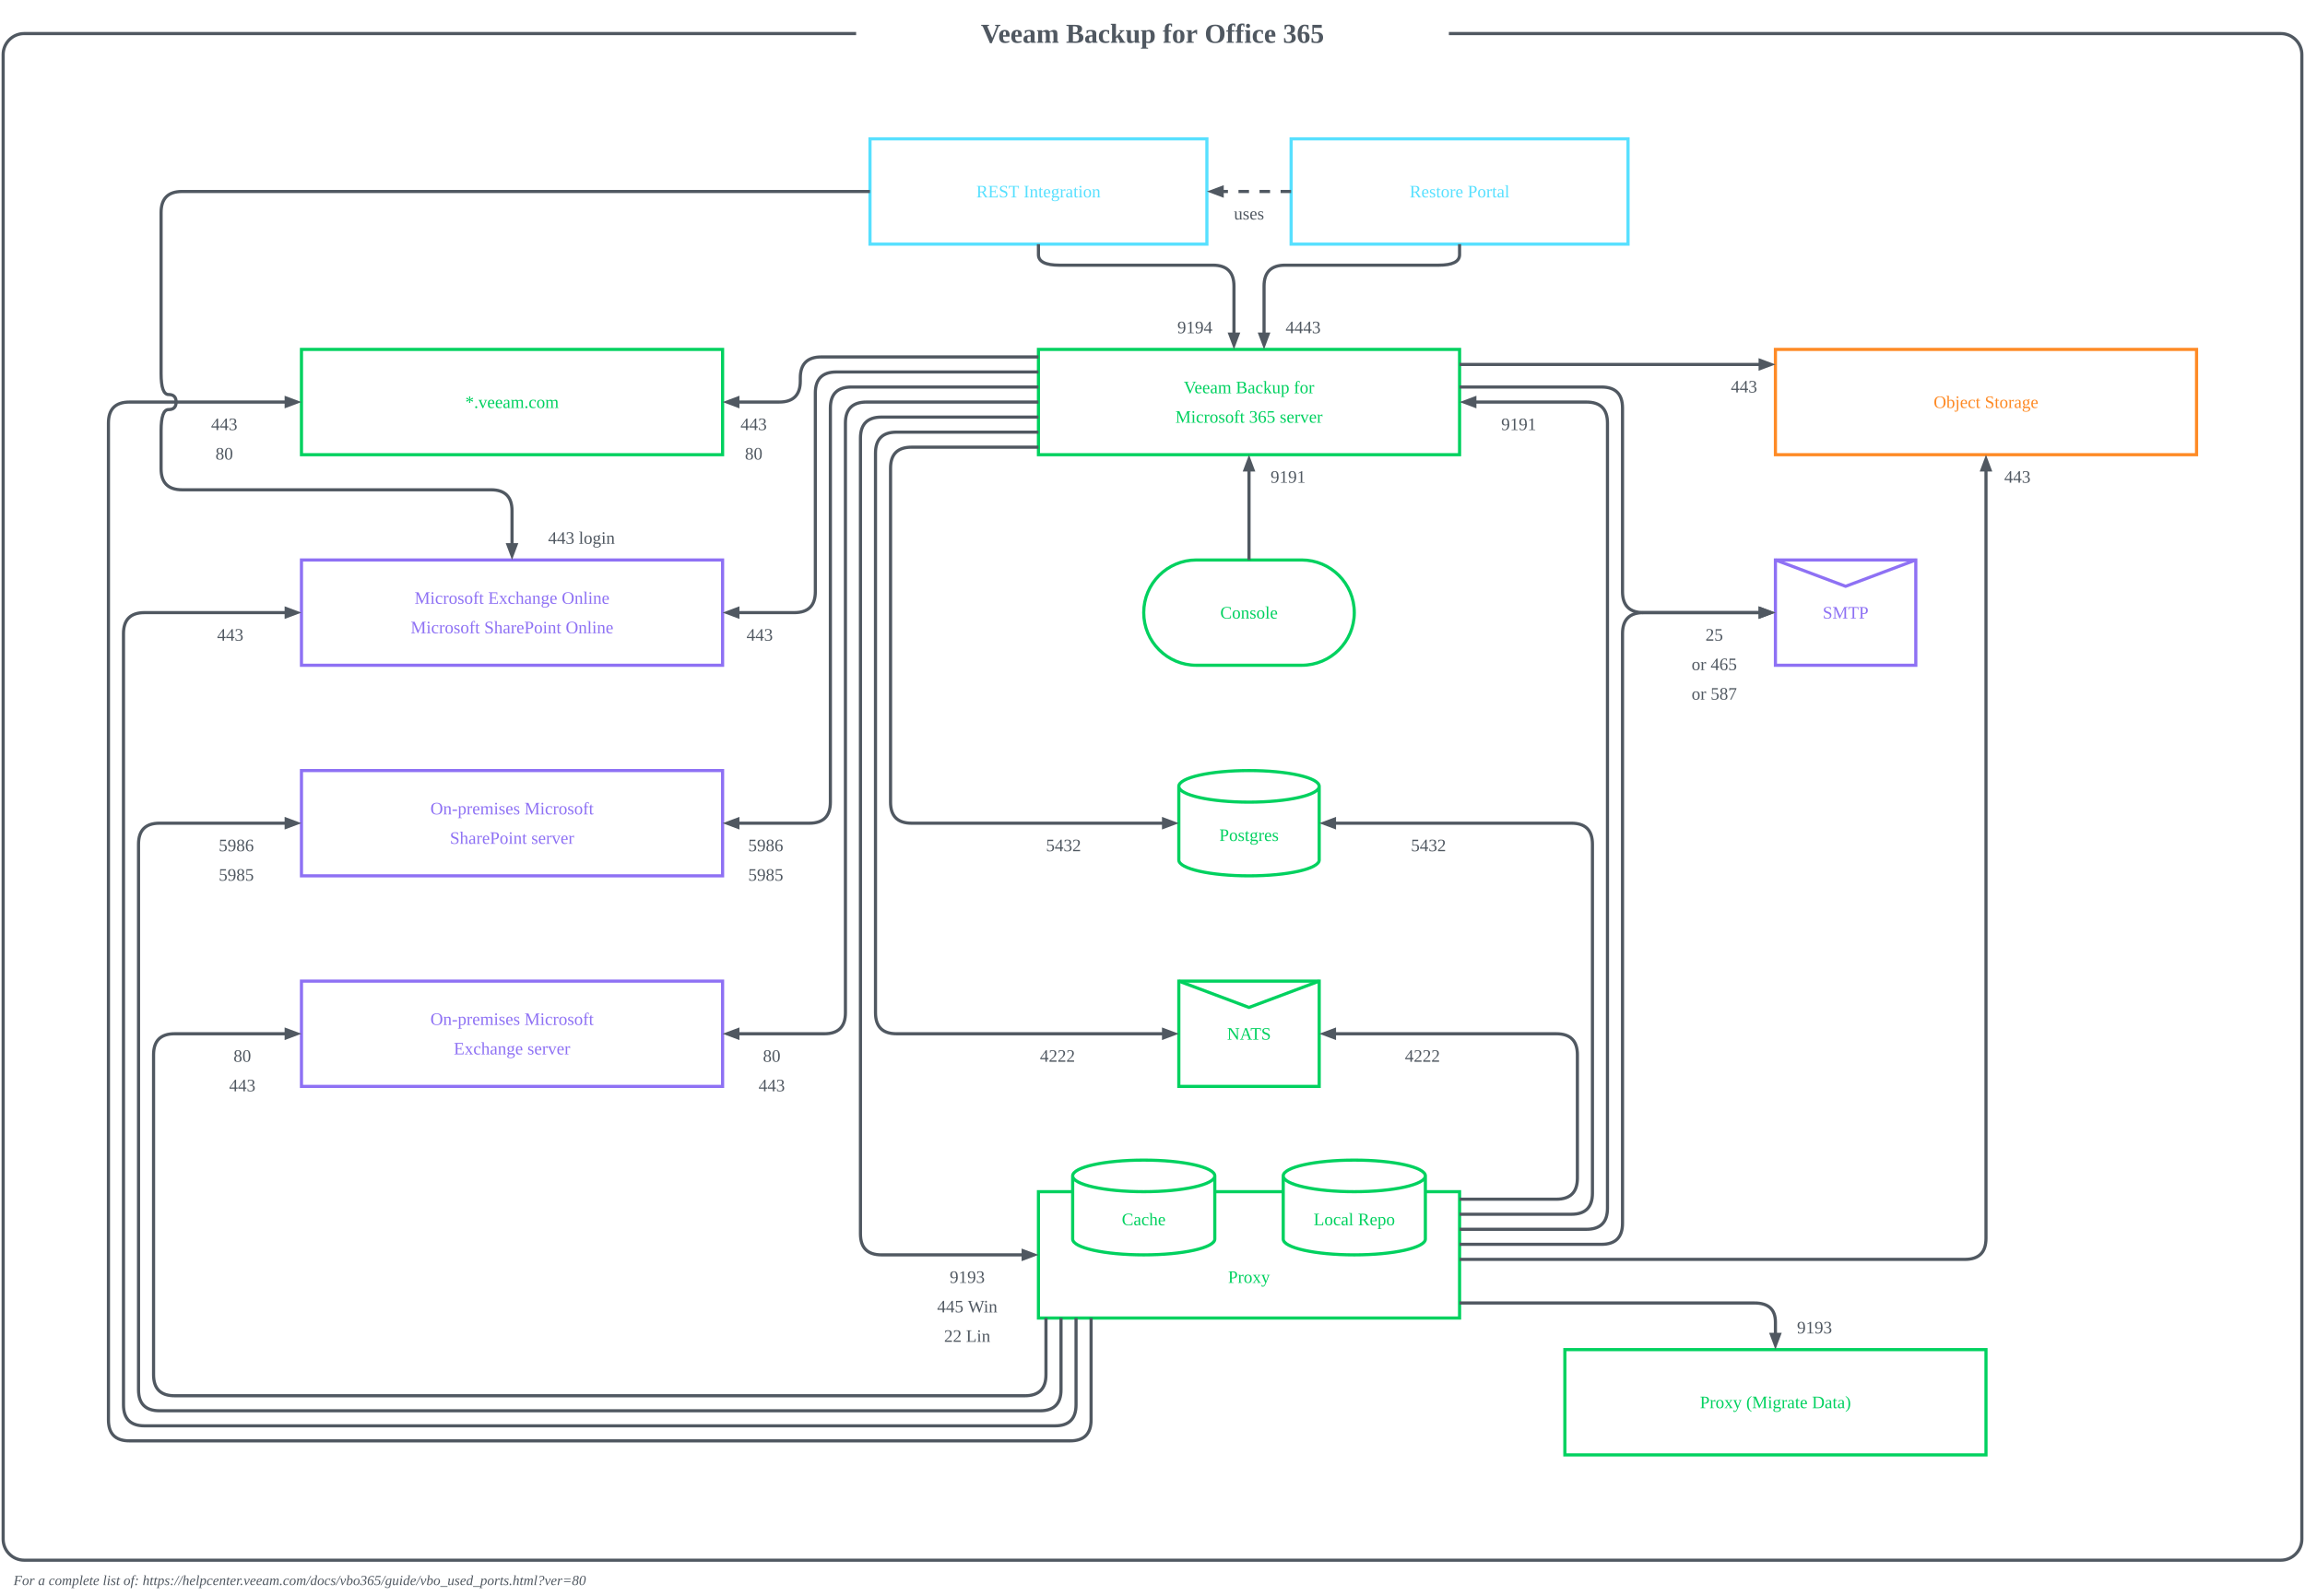
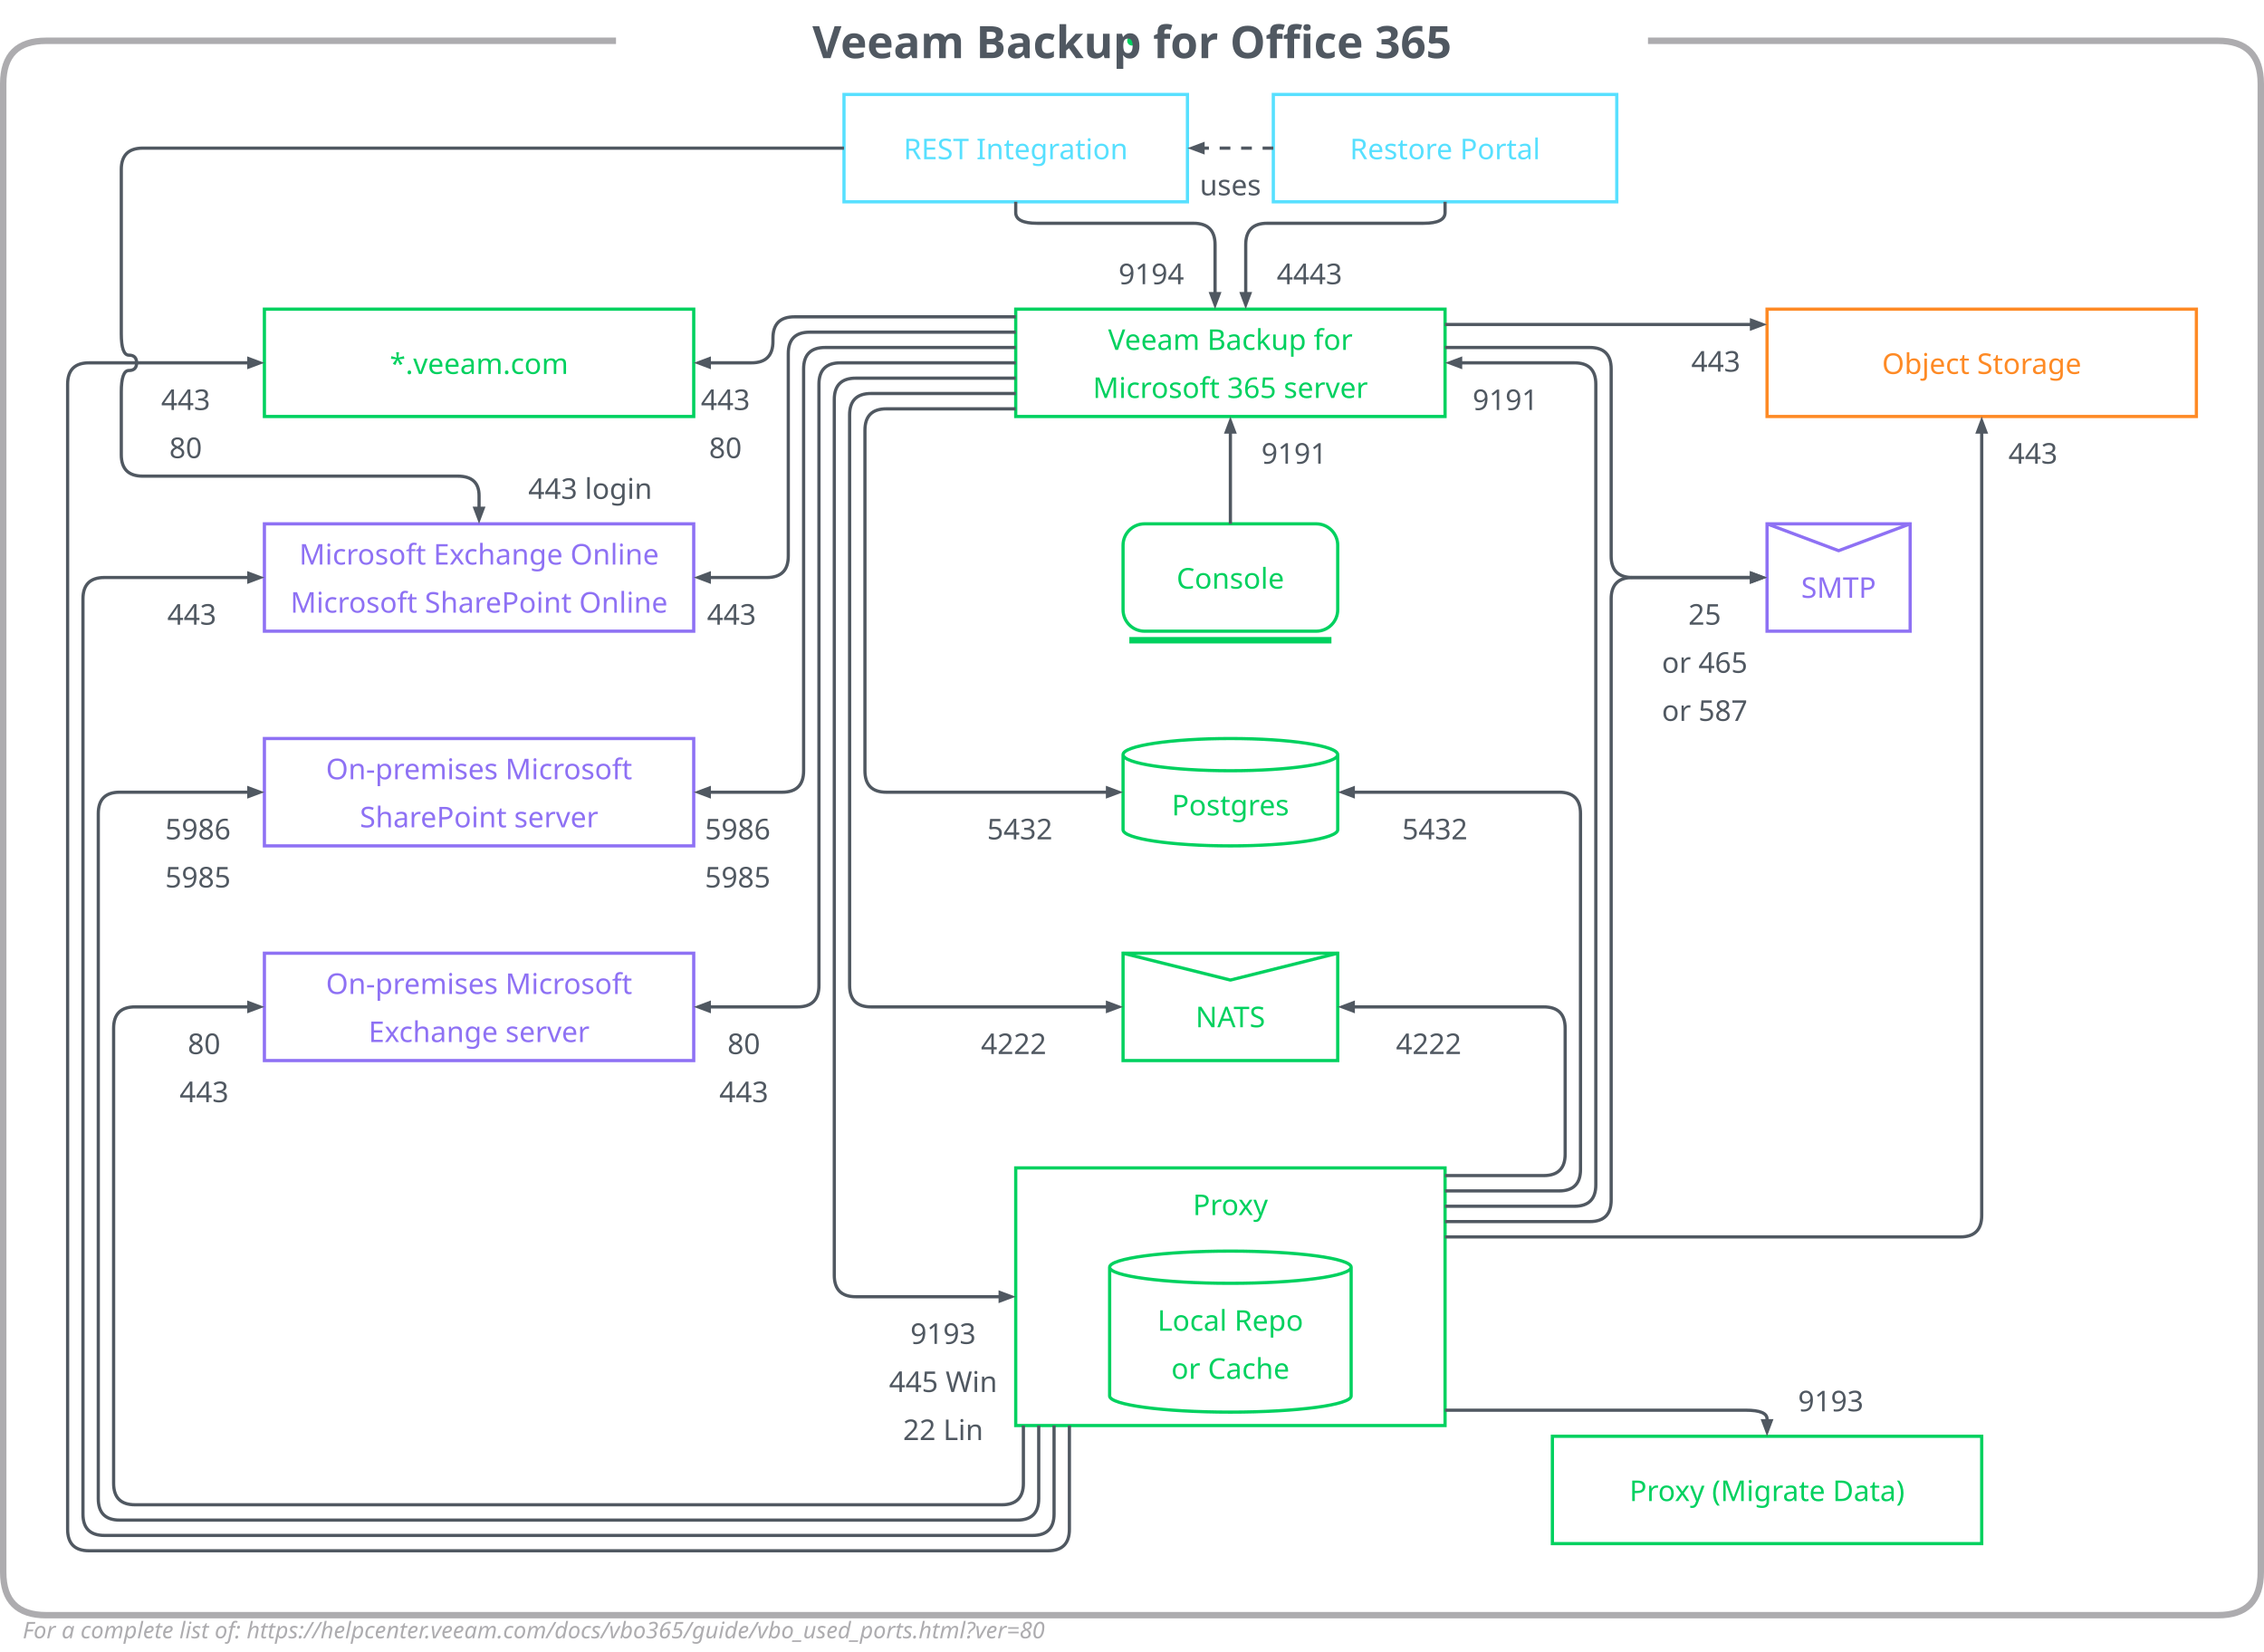
- <svg xmlns="http://www.w3.org/2000/svg" style="font-size:initial;" viewBox="0 0 1576.32 1090.96" data-pikchr-date="20250319161943">
-   <path d="M16.56,1066.95L1559.76,1066.95A14.4 14.4 0 0 0 1574.16 1052.55L1574.16,37.35A14.4 14.4 0 0 0 1559.76 22.95L16.56,22.95A14.4 14.4 0 0 0 2.16 37.35L2.16,1052.55A14.4 14.4 0 0 0 16.56 1066.95Z" style="fill:none;stroke-width:2.16;stroke:rgb(80,88,97);" />
-   <path d="M206.16,310.95L494.16,310.95L494.16,238.95L206.16,238.95Z" style="fill:none;stroke-width:2.16;stroke:rgb(0,209,95);" />
-   <text x="350.16" y="274.95" text-anchor="middle" fill="rgb(0,209,95)" dominant-baseline="central">*.veeam.com</text>
-   <path d="M206.16,454.95L494.16,454.95L494.16,382.95L206.16,382.95Z" style="fill:none;stroke-width:2.16;stroke:rgb(142,113,244);" />
-   <text x="350.16" y="408.87" text-anchor="middle" fill="rgb(142,113,244)" dominant-baseline="central">Microsoft Exchange Online</text>
-   <text x="350.16" y="429.03" text-anchor="middle" fill="rgb(142,113,244)" dominant-baseline="central">Microsoft SharePoint Online</text>
-   <path d="M206.16,598.95L494.16,598.95L494.16,526.95L206.16,526.95Z" style="fill:none;stroke-width:2.16;stroke:rgb(142,113,244);" />
-   <text x="350.16" y="552.87" text-anchor="middle" fill="rgb(142,113,244)" dominant-baseline="central">On-premises Microsoft</text>
-   <text x="350.16" y="573.03" text-anchor="middle" fill="rgb(142,113,244)" dominant-baseline="central">SharePoint server</text>
-   <path d="M206.16,742.95L494.16,742.95L494.16,670.95L206.16,670.95Z" style="fill:none;stroke-width:2.16;stroke:rgb(142,113,244);" />
-   <text x="350.16" y="696.87" text-anchor="middle" fill="rgb(142,113,244)" dominant-baseline="central">On-premises Microsoft</text>
-   <text x="350.16" y="717.03" text-anchor="middle" fill="rgb(142,113,244)" dominant-baseline="central">Exchange server</text>
-   <path d="M710.16,310.95L998.16,310.95L998.16,238.95L710.16,238.95Z" style="fill:none;stroke-width:2.16;stroke:rgb(0,209,95);" />
-   <text x="854.16" y="264.87" text-anchor="middle" fill="rgb(0,209,95)" dominant-baseline="central">Veeam Backup for</text>
-   <text x="854.16" y="285.03" text-anchor="middle" fill="rgb(0,209,95)" dominant-baseline="central">Microsoft 365 server</text>
-   <path d="M818.16,454.95L890.16,454.95A36 36 0 0 0 926.16 418.95A36 36 0 0 0 890.16 382.95L818.16,382.95A36 36 0 0 0 782.16 418.95A36 36 0 0 0 818.16 454.95Z" style="fill:none;stroke-width:2.16;stroke:rgb(0,209,95);" />
-   <text x="854.16" y="418.95" text-anchor="middle" fill="rgb(0,209,95)" dominant-baseline="central">Console</text>
-   <path d="M1214.16,454.95L1310.16,454.95L1310.16,382.95L1214.16,382.95Z" style="fill:none;stroke-width:2.16;stroke:rgb(142,113,244);" />
-   <text x="1262.16" y="418.95" text-anchor="middle" fill="rgb(142,113,244)" dominant-baseline="central">SMTP</text>
-   <path d="M1214.16,382.95L1262.16,400.95L1310.16,382.95" style="fill:none;stroke-width:2.16;stroke-linejoin:round;stroke:rgb(142,113,244);" />
-   <path d="M806.16,537.75L806.16,588.15A48 10.8 0 0 0 902.16 588.15L902.16,537.75A48 10.8 0 0 0 806.16 537.75A48 10.8 0 0 0 902.16 537.75" style="fill:none;stroke-width:2.16;stroke:rgb(0,209,95);" />
-   <text x="854.16" y="571.05" text-anchor="middle" fill="rgb(0,209,95)" dominant-baseline="central">Postgres</text>
-   <path d="M806.16,742.95L902.16,742.95L902.16,670.95L806.16,670.95Z" style="fill:none;stroke-width:2.16;stroke:rgb(0,209,95);" />
-   <text x="854.16" y="706.95" text-anchor="middle" fill="rgb(0,209,95)" dominant-baseline="central">NATS</text>
-   <path d="M806.16,670.95L854.16,688.95L902.16,670.95" style="fill:none;stroke-width:2.16;stroke-linejoin:round;stroke:rgb(0,209,95);" />
-   <path d="M710.16,901.35L998.16,901.35L998.16,814.95L710.16,814.95Z" style="fill:none;stroke-width:2.16;stroke:rgb(0,209,95);" />
-   <text x="854.16" y="873.27" text-anchor="middle" fill="rgb(0,209,95)" dominant-baseline="central">Proxy</text>
-   <path d="M733.56,804.15L733.56,847.35A48.6 10.8 0 0 0 830.76 847.35L830.76,804.15A48.6 10.8 0 0 0 733.56 804.15A48.6 10.8 0 0 0 830.76 804.15" style="fill:rgb(255,255,255);stroke-width:2.16;stroke:rgb(0,209,95);" />
-   <text x="782.16" y="833.85" text-anchor="middle" fill="rgb(0,209,95)" dominant-baseline="central">Cache</text>
-   <path d="M877.56,804.15L877.56,847.35A48.6 10.8 0 0 0 974.76 847.35L974.76,804.15A48.6 10.8 0 0 0 877.56 804.15A48.6 10.8 0 0 0 974.76 804.15" style="fill:rgb(255,255,255);stroke-width:2.16;stroke:rgb(0,209,95);" />
-   <text x="926.16" y="833.85" text-anchor="middle" fill="rgb(0,209,95)" dominant-baseline="central">Local Repo</text>
-   <path d="M882.96,166.95L1113.36,166.95L1113.36,94.95L882.96,94.95Z" style="fill:none;stroke-width:2.16;stroke:rgb(87,224,255);" />
-   <text x="998.16" y="130.95" text-anchor="middle" fill="rgb(87,224,255)" dominant-baseline="central">Restore Portal</text>
-   <path d="M594.96,166.95L825.36,166.95L825.36,94.95L594.96,94.95Z" style="fill:none;stroke-width:2.16;stroke:rgb(87,224,255);" />
-   <text x="710.16" y="130.95" text-anchor="middle" fill="rgb(87,224,255)" dominant-baseline="central">REST Integration</text>
-   <path d="M1214.16,310.95L1502.16,310.95L1502.16,238.95L1214.16,238.95Z" style="fill:none;stroke-width:2.16;stroke:rgb(254,138,37);" />
-   <text x="1358.16" y="274.95" text-anchor="middle" fill="rgb(254,138,37)" dominant-baseline="central">Object Storage</text>
-   <path d="M1070.16,994.95L1358.16,994.95L1358.16,922.95L1070.16,922.95Z" style="fill:none;stroke-width:2.16;stroke:rgb(0,209,95);" />
-   <text x="1214.16" y="958.95" text-anchor="middle" fill="rgb(0,209,95)" dominant-baseline="central">Proxy (Migrate Data)</text>
-   <polygon points="494.16,274.95 505.68,270.63 505.68,279.27" style="fill:rgb(80,88,97)" />
-   <path d="M710.16,244.093 L 561.703,244.093 Q 547.303,244.093 547.303,258.493 L 547.303,260.55 Q 547.303,274.95 532.903,274.95 L 514.32,274.95 L 499.92,274.95" style="fill:none;stroke-width:2.16;stroke:rgb(80,88,97);" />
-   <text x="515.417" y="290.07" text-anchor="middle" fill="rgb(80,88,97)" dominant-baseline="central">443</text>
-   <text x="515.417" y="310.23" text-anchor="middle" fill="rgb(80,88,97)" dominant-baseline="central">80</text>
-   <polygon points="494.16,418.95 505.68,414.63 505.68,423.27" style="fill:rgb(80,88,97)" />
-   <path d="M710.16,254.379 L 571.989,254.379 Q 557.589,254.379 557.589,268.779 L 557.589,404.55 Q 557.589,418.95 543.189,418.95 L 514.32,418.95 L 499.92,418.95" style="fill:none;stroke-width:2.16;stroke:rgb(80,88,97);" />
-   <text x="519.531" y="434.07" text-anchor="middle" fill="rgb(80,88,97)" dominant-baseline="central">443</text>
-   <polygon points="494.16,562.95 505.68,558.63 505.68,567.27" style="fill:rgb(80,88,97)" />
-   <path d="M710.16,264.664 L 582.274,264.664 Q 567.874,264.664 567.874,279.064 L 567.874,548.55 Q 567.874,562.95 553.474,562.95 L 514.32,562.95 L 499.92,562.95" style="fill:none;stroke-width:2.16;stroke:rgb(80,88,97);" />
-   <text x="523.646" y="578.07" text-anchor="middle" fill="rgb(80,88,97)" dominant-baseline="central">5986</text>
-   <text x="523.646" y="598.23" text-anchor="middle" fill="rgb(80,88,97)" dominant-baseline="central">5985</text>
-   <polygon points="494.16,706.95 505.68,702.63 505.68,711.27" style="fill:rgb(80,88,97)" />
-   <path d="M710.16,274.95 L 592.56,274.95 Q 578.16,274.95 578.16,289.35 L 578.16,692.55 Q 578.16,706.95 563.76,706.95 L 514.32,706.95 L 499.92,706.95" style="fill:none;stroke-width:2.16;stroke:rgb(80,88,97);" />
-   <text x="527.76" y="722.07" text-anchor="middle" fill="rgb(80,88,97)" dominant-baseline="central">80</text>
-   <text x="527.76" y="742.23" text-anchor="middle" fill="rgb(80,88,97)" dominant-baseline="central">443</text>
-   <polygon points="710.16,858.15 698.64,862.47 698.64,853.83" style="fill:rgb(80,88,97)" />
-   <path d="M710.16,285.236 L 602.846,285.236 Q 588.446,285.236 588.446,299.636 L 588.446,843.75 Q 588.446,858.15 602.846,858.15 L 690,858.15 L 704.4,858.15" style="fill:none;stroke-width:2.16;stroke:rgb(80,88,97);" />
-   <text x="661.474" y="873.27" text-anchor="middle" fill="rgb(80,88,97)" dominant-baseline="central">9193</text>
-   <text x="661.474" y="893.43" text-anchor="middle" fill="rgb(80,88,97)" dominant-baseline="central">445 Win</text>
-   <text x="661.474" y="913.59" text-anchor="middle" fill="rgb(80,88,97)" dominant-baseline="central">22 Lin</text>
-   <polygon points="806.16,706.95 794.64,711.27 794.64,702.63" style="fill:rgb(80,88,97)" />
-   <path d="M710.16,295.521 L 613.131,295.521 Q 598.731,295.521 598.731,309.921 L 598.731,692.55 Q 598.731,706.95 613.131,706.95 L 786,706.95 L 800.4,706.95" style="fill:none;stroke-width:2.16;stroke:rgb(80,88,97);" />
-   <text x="723.189" y="722.07" text-anchor="middle" fill="rgb(80,88,97)" dominant-baseline="central">4222</text>
-   <polygon points="806.16,562.95 794.64,567.27 794.64,558.63" style="fill:rgb(80,88,97)" />
-   <path d="M710.16,305.807 L 623.417,305.807 Q 609.017,305.807 609.017,320.207 L 609.017,548.55 Q 609.017,562.95 623.417,562.95 L 786,562.95 L 800.4,562.95" style="fill:none;stroke-width:2.16;stroke:rgb(80,88,97);" />
-   <text x="727.303" y="578.07" text-anchor="middle" fill="rgb(80,88,97)" dominant-baseline="central">5432</text>
-   <polygon points="854.16,310.95 858.48,322.47 849.84,322.47" style="fill:rgb(80,88,97)" />
-   <path d="M854.16,382.95L854.16,316.71" style="fill:none;stroke-width:2.16;stroke:rgb(80,88,97);" />
-   <text x="880.886" y="326.07" text-anchor="middle" fill="rgb(80,88,97)" dominant-baseline="central">9191</text>
-   <polygon points="1214.16,249.236 1202.64,253.556 1202.64,244.916" style="fill:rgb(80,88,97)" />
-   <path d="M998.16,249.236L1208.4,249.236" style="fill:none;stroke-width:2.16;stroke:rgb(80,88,97);" />
-   <text x="1192.68" y="264.356" text-anchor="middle" fill="rgb(80,88,97)" dominant-baseline="central">443</text>
-   <polygon points="902.16,706.95 913.68,702.63 913.68,711.27" style="fill:rgb(80,88,97)" />
-   <path d="M998.16,820.093 L 1064.33,820.093 Q 1078.73,820.093 1078.73,805.693 L 1078.73,721.35 Q 1078.73,706.95 1064.33,706.95 L 922.32,706.95 L 907.92,706.95" style="fill:none;stroke-width:2.16;stroke:rgb(80,88,97);" />
-   <text x="972.789" y="722.07" text-anchor="middle" fill="rgb(80,88,97)" dominant-baseline="central">4222</text>
-   <polygon points="902.16,562.95 913.68,558.63 913.68,567.27" style="fill:rgb(80,88,97)" />
-   <path d="M998.16,830.379 L 1074.62,830.379 Q 1089.02,830.379 1089.02,815.979 L 1089.02,577.35 Q 1089.02,562.95 1074.62,562.95 L 922.32,562.95 L 907.92,562.95" style="fill:none;stroke-width:2.16;stroke:rgb(80,88,97);" />
-   <text x="976.903" y="578.07" text-anchor="middle" fill="rgb(80,88,97)" dominant-baseline="central">5432</text>
-   <polygon points="998.16,274.95 1009.68,270.63 1009.68,279.27" style="fill:rgb(80,88,97)" />
-   <path d="M998.16,840.664 L 1084.9,840.664 Q 1099.3,840.664 1099.3,826.264 L 1099.3,289.35 Q 1099.3,274.95 1084.9,274.95 L 1018.32,274.95 L 1003.92,274.95" style="fill:none;stroke-width:2.16;stroke:rgb(80,88,97);" />
-   <text x="1038.62" y="290.07" text-anchor="middle" fill="rgb(80,88,97)" dominant-baseline="central">9191</text>
-   <polygon points="1214.16,418.95 1202.64,423.27 1202.64,414.63" style="fill:rgb(80,88,97)" />
-   <path d="M998.16,850.95 L 1095.19,850.95 Q 1109.59,850.95 1109.59,836.55 L 1109.59,433.35 Q 1109.59,418.95 1123.99,418.95 L 1194,418.95 L 1208.4,418.95" style="fill:none;stroke-width:2.16;stroke:rgb(80,88,97);" />
-   <text x="1172.33" y="434.07" text-anchor="middle" fill="rgb(80,88,97)" dominant-baseline="central">25</text>
-   <text x="1172.33" y="454.23" text-anchor="middle" fill="rgb(80,88,97)" dominant-baseline="central">or 465</text>
-   <text x="1172.33" y="474.39" text-anchor="middle" fill="rgb(80,88,97)" dominant-baseline="central">or 587</text>
-   <polygon points="1214.16,418.95 1202.64,423.27 1202.64,414.63" style="fill:rgb(80,88,97)" />
-   <path d="M998.16,264.664 L 1095.19,264.664 Q 1109.59,264.664 1109.59,279.064 L 1109.59,404.55 Q 1109.59,418.95 1123.99,418.95 L 1194,418.95 L 1208.4,418.95" style="fill:none;stroke-width:2.16;stroke:rgb(80,88,97);" />
-   <polygon points="1358.16,310.95 1362.48,322.47 1353.84,322.47" style="fill:rgb(80,88,97)" />
-   <path d="M998.16,861.236 L 1343.76,861.236 Q 1358.16,861.236 1358.16,846.836 L 1358.16,331.11 L 1358.16,316.71" style="fill:none;stroke-width:2.16;stroke:rgb(80,88,97);" />
-   <text x="1379.64" y="326.07" text-anchor="middle" fill="rgb(80,88,97)" dominant-baseline="central">443</text>
-   <polygon points="1214.16,922.95 1209.84,911.43 1218.48,911.43" style="fill:rgb(80,88,97)" />
-   <path d="M998.16,891.064 L 1199.76,891.064 Q 1214.16,891.064 1214.16,904.127 L 1214.16,917.19" style="fill:none;stroke-width:2.16;stroke:rgb(80,88,97);" />
-   <text x="1240.89" y="907.83" text-anchor="middle" fill="rgb(80,88,97)" dominant-baseline="central">9193</text>
-   <polygon points="206.16,706.95 194.64,711.27 194.64,702.63" style="fill:rgb(80,88,97)" />
-   <path d="M715.303,901.35 L 715.303,940.093 Q 715.303,954.493 700.903,954.493 L 220.56,954.493 Q 206.16,954.493 191.76,954.493 L 119.417,954.493 Q 105.017,954.493 105.017,940.093 L 105.017,721.35 Q 105.017,706.95 119.417,706.95 L 186,706.95 L 200.4,706.95" style="fill:none;stroke-width:2.16;stroke:rgb(80,88,97);" />
-   <text x="165.703" y="722.07" text-anchor="middle" fill="rgb(80,88,97)" dominant-baseline="central">80</text>
-   <text x="165.703" y="742.23" text-anchor="middle" fill="rgb(80,88,97)" dominant-baseline="central">443</text>
-   <polygon points="206.16,562.95 194.64,567.27 194.64,558.63" style="fill:rgb(80,88,97)" />
-   <path d="M725.589,901.35 L 725.589,950.379 Q 725.589,964.779 711.189,964.779 L 220.56,964.779 Q 206.16,964.779 191.76,964.779 L 109.131,964.779 Q 94.731,964.779 94.731,950.379 L 94.731,577.35 Q 94.731,562.95 109.131,562.95 L 186,562.95 L 200.4,562.95" style="fill:none;stroke-width:2.16;stroke:rgb(80,88,97);" />
-   <text x="161.589" y="578.07" text-anchor="middle" fill="rgb(80,88,97)" dominant-baseline="central">5986</text>
-   <text x="161.589" y="598.23" text-anchor="middle" fill="rgb(80,88,97)" dominant-baseline="central">5985</text>
-   <polygon points="206.16,418.95 194.64,423.27 194.64,414.63" style="fill:rgb(80,88,97)" />
-   <path d="M735.874,901.35 L 735.874,960.664 Q 735.874,975.064 721.474,975.064 L 220.56,975.064 Q 206.16,975.064 191.76,975.064 L 98.846,975.064 Q 84.446,975.064 84.446,960.664 L 84.446,433.35 Q 84.446,418.95 98.846,418.95 L 186,418.95 L 200.4,418.95" style="fill:none;stroke-width:2.16;stroke:rgb(80,88,97);" />
-   <text x="157.474" y="434.07" text-anchor="middle" fill="rgb(80,88,97)" dominant-baseline="central">443</text>
-   <polygon points="206.16,274.95 194.64,279.27 194.64,270.63" style="fill:rgb(80,88,97)" />
-   <path d="M746.16,901.35 L 746.16,970.95 Q 746.16,985.35 731.76,985.35 L 220.56,985.35 Q 206.16,985.35 191.76,985.35 L 88.56,985.35 Q 74.16,985.35 74.16,970.95 L 74.16,289.35 Q 74.16,274.95 88.56,274.95 L 186,274.95 L 200.4,274.95" style="fill:none;stroke-width:2.16;stroke:rgb(80,88,97);" />
-   <text x="153.36" y="290.07" text-anchor="middle" fill="rgb(80,88,97)" dominant-baseline="central">443</text>
-   <text x="153.36" y="310.23" text-anchor="middle" fill="rgb(80,88,97)" dominant-baseline="central">80</text>
-   <polygon points="864.446,238.95 860.126,227.43 868.766,227.43" style="fill:rgb(80,88,97)" />
-   <path d="M998.16,166.95 L 998.16,174.15 Q 998.16,181.35 983.76,181.35 L 878.846,181.35 Q 864.446,181.35 864.446,195.75 L 864.446,218.79 L 864.446,233.19" style="fill:none;stroke-width:2.16;stroke:rgb(80,88,97);" />
-   <text x="891.172" y="223.83" text-anchor="middle" fill="rgb(80,88,97)" dominant-baseline="central">4443</text>
-   <polygon points="843.874,238.95 839.554,227.43 848.194,227.43" style="fill:rgb(80,88,97)" />
-   <path d="M710.16,166.95 L 710.16,174.15 Q 710.16,181.35 724.56,181.35 L 829.474,181.35 Q 843.874,181.35 843.874,195.75 L 843.874,218.79 L 843.874,233.19" style="fill:none;stroke-width:2.16;stroke:rgb(80,88,97);" />
-   <text x="817.148" y="223.83" text-anchor="middle" fill="rgb(80,88,97)" dominant-baseline="central">9194</text>
-   <polygon points="825.36,130.95 836.88,126.63 836.88,135.27" style="fill:rgb(80,88,97)" />
-   <path d="M882.96,130.95L831.12,130.95" style="fill:none;stroke-width:2.16;stroke:rgb(80,88,97);stroke-dasharray:7.2,7.2;" />
-   <text x="854.16" y="130.95" text-anchor="middle" fill="rgb(80,88,97)" dominant-baseline="central" />
-   <text x="854.16" y="146.07" text-anchor="middle" fill="rgb(80,88,97)" dominant-baseline="central">uses</text>
-   <polygon points="350.16,382.95 345.84,371.43 354.48,371.43" style="fill:rgb(80,88,97)" />
-   <path d="M594.96,130.95 L 124.56,130.95 Q 110.16,130.95 110.16,145.35 L 110.16,255.407 Q 110.16,269.807 115.303,269.807 Q 120.446,269.807 120.446,274.95 Q 120.446,280.093 115.303,280.093 Q 110.16,280.093 110.16,294.493 L 110.16,320.55 Q 110.16,334.95 124.56,334.95 L 335.76,334.95 Q 350.16,334.95 350.16,349.35 L 350.16,362.79 L 350.16,377.19" style="fill:none;stroke-width:2.16;stroke:rgb(80,88,97);" />
-   <text x="397.661" y="367.83" text-anchor="middle" fill="rgb(80,88,97)" dominant-baseline="central">443 login</text>
-   <path d="M586.56,40.95L989.76,40.95L989.76,4.95L586.56,4.95Z" style="fill:rgb(255,255,255);stroke-width:2.16;stroke:rgb(255,255,255);" />
-   <text x="788.16" y="22.95" text-anchor="middle" font-weight="bold" fill="rgb(80,88,97)" font-size="156.25%" dominant-baseline="central">Veeam Backup for Office 365</text>
-   <text x="9.258" y="1080.73" text-anchor="start" font-style="italic" fill="rgb(80,88,97)" font-size="80%" dominant-baseline="central">For a complete list of: https://helpcenter.veeam.com/docs/vbo365/guide/vbo_used_ports.html?ver=80</text>
+ <svg xmlns="http://www.w3.org/2000/svg" style="font-size:initial;" viewBox="0 0 1518.72 1107.99" data-pikchr-date="20250319161943" version="1.1" id="svg58">
+   <style id="style58">
+ text { 
+     font-family:"ES Build";
+ }
+ </style>
+   <defs id="defs58" />
+   <path d="M177.36,279.36L465.36,279.36L465.36,207.36L177.36,207.36Z" style="fill:none;stroke-width:2.16;stroke:rgb(0,209,95);" id="path1" />
+   <text x="321.36" y="243.36" text-anchor="middle" fill="rgb(0,209,95)" font-size="160%" dominant-baseline="central" id="text1" style="">*.veeam.com</text>
+   <path d="M177.36,423.36L465.36,423.36L465.36,351.36L177.36,351.36Z" style="fill:none;stroke-width:2.16;stroke:rgb(142,113,244);" id="path2" />
+   <text x="321.36" y="371.232" text-anchor="middle" fill="rgb(142,113,244)" font-size="160%" dominant-baseline="central" id="text2" style="">Microsoft Exchange Online</text>
+   <text x="321.36" y="403.488" text-anchor="middle" fill="rgb(142,113,244)" font-size="160%" dominant-baseline="central" id="text3" style="">Microsoft SharePoint Online</text>
+   <path d="M177.36,567.36L465.36,567.36L465.36,495.36L177.36,495.36Z" style="fill:none;stroke-width:2.16;stroke:rgb(142,113,244);" id="path3" />
+   <text x="321.36" y="515.232" text-anchor="middle" fill="rgb(142,113,244)" font-size="160%" dominant-baseline="central" id="text4" style="">On-premises Microsoft</text>
+   <text x="321.36" y="547.488" text-anchor="middle" fill="rgb(142,113,244)" font-size="160%" dominant-baseline="central" id="text5" style="">SharePoint server</text>
+   <path d="M177.36,711.36L465.36,711.36L465.36,639.36L177.36,639.36Z" style="fill:none;stroke-width:2.16;stroke:rgb(142,113,244);" id="path5" />
+   <text x="321.36" y="659.232" text-anchor="middle" fill="rgb(142,113,244)" font-size="160%" dominant-baseline="central" id="text6" style="">On-premises Microsoft</text>
+   <text x="321.36" y="691.488" text-anchor="middle" fill="rgb(142,113,244)" font-size="160%" dominant-baseline="central" id="text7" style="">Exchange server</text>
+   <path d="M681.36,279.36L969.36,279.36L969.36,207.36L681.36,207.36Z" style="fill:none;stroke-width:2.16;stroke:rgb(0,209,95);" id="path7" />
+   <text x="825.36" y="227.232" text-anchor="middle" fill="rgb(0,209,95)" font-size="160%" dominant-baseline="central" id="text8" style="">Veeam Backup for</text>
+   <text x="825.36" y="259.488" text-anchor="middle" fill="rgb(0,209,95)" font-size="160%" dominant-baseline="central" id="text9" style="">Microsoft 365 server</text>
+   <path d="M767.76,423.36L882.96,423.36A14.4 14.4 0 0 0 897.36 408.96L897.36,365.76A14.4 14.4 0 0 0 882.96 351.36L767.76,351.36A14.4 14.4 0 0 0 753.36 365.76L753.36,408.96A14.4 14.4 0 0 0 767.76 423.36Z" style="fill:none;stroke-width:2.16;stroke:rgb(0,209,95);" id="path9" />
+   <text x="825.36" y="387.36" text-anchor="middle" fill="rgb(0,209,95)" font-size="160%" dominant-baseline="central" id="text10" style="">Console</text>
+   <path d="M893.142,429.428L757.578,429.428" style="fill:none;stroke-width:4.32;stroke:rgb(0,209,95);" id="path10" />
+   <path d="M1185.36,423.36L1281.36,423.36L1281.36,351.36L1185.36,351.36Z" style="fill:none;stroke-width:2.16;stroke:rgb(142,113,244);" id="path11" />
+   <path d="M1185.36,351.36L1233.36,369.36L1281.36,351.36" style="fill:none;stroke-width:2.16;stroke-linejoin:round;stroke:rgb(142,113,244);" id="path12" />
+   <text x="1233.36" y="393.552" text-anchor="middle" fill="rgb(142,113,244)" font-size="160%" dominant-baseline="central" id="text12" style="">SMTP</text>
+   <path d="M753.36,506.16L753.36,556.56A72 10.8 0 0 0 897.36 556.56L897.36,506.16A72 10.8 0 0 0 753.36 506.16A72 10.8 0 0 0 897.36 506.16" style="fill:none;stroke-width:2.16;stroke:rgb(0,209,95);" id="path13" />
+   <text x="825.36" y="539.46" text-anchor="middle" fill="rgb(0,209,95)" font-size="160%" dominant-baseline="central" id="text13" style="">Postgres</text>
+   <path d="M753.36,711.36L897.36,711.36L897.36,639.36L753.36,639.36Z" style="fill:none;stroke-width:2.16;stroke:rgb(0,209,95);" id="path14" />
+   <path d="M753.36,639.36L825.36,657.36L897.36,639.36" style="fill:none;stroke-width:2.16;stroke-linejoin:round;stroke:rgb(0,209,95);" id="path15" />
+   <text x="825.36" y="681.552" text-anchor="middle" fill="rgb(0,209,95)" font-size="160%" dominant-baseline="central" id="text15" style="">NATS</text>
+   <path d="M681.36,956.16L969.36,956.16L969.36,783.36L681.36,783.36Z" style="fill:none;stroke-width:2.16;stroke:rgb(0,209,95);" id="path16" />
+   <text x="825.36" y="807.552" text-anchor="middle" fill="rgb(0,209,95)" font-size="160%" dominant-baseline="central" id="text16" style="">Proxy</text>
+   <path d="M744.36,849.96L744.36,936.36A81 10.8 0 0 0 906.36 936.36L906.36,849.96A81 10.8 0 0 0 744.36 849.96A81 10.8 0 0 0 906.36 849.96" style="fill:none;stroke-width:2.16;stroke:rgb(0,209,95);" id="path17" />
+   <text x="825.36" y="885.132" text-anchor="middle" fill="rgb(0,209,95)" font-size="160%" dominant-baseline="central" id="text17" style="">Local Repo</text>
+   <text x="825.36" y="917.388" text-anchor="middle" fill="rgb(0,209,95)" font-size="160%" dominant-baseline="central" id="text18" style="">or Cache</text>
+   <path d="M854.16,135.36L1084.56,135.36L1084.56,63.36L854.16,63.36Z" style="fill:none;stroke-width:2.16;stroke:rgb(87,224,255);" id="path18" />
+   <text x="969.36" y="99.36" text-anchor="middle" fill="rgb(87,224,255)" font-size="160%" dominant-baseline="central" id="text19" style="">Restore Portal</text>
+   <path d="M566.16,135.36L796.56,135.36L796.56,63.36L566.16,63.36Z" style="fill:none;stroke-width:2.16;stroke:rgb(87,224,255);" id="path19" />
+   <text x="681.36" y="99.36" text-anchor="middle" fill="rgb(87,224,255)" font-size="160%" dominant-baseline="central" id="text20" style="">REST Integration</text>
+   <path d="M1185.36,279.36L1473.36,279.36L1473.36,207.36L1185.36,207.36Z" style="fill:none;stroke-width:2.16;stroke:rgb(254,138,37);" id="path20" />
+   <text x="1329.36" y="243.36" text-anchor="middle" fill="rgb(254,138,37)" font-size="160%" dominant-baseline="central" id="text21" style="">Object Storage</text>
+   <path d="M1041.36,1035.36L1329.36,1035.36L1329.36,963.36L1041.36,963.36Z" style="fill:none;stroke-width:2.16;stroke:rgb(0,209,95);" id="path21" />
+   <text x="1185.36" y="999.36" text-anchor="middle" fill="rgb(0,209,95)" font-size="160%" dominant-baseline="central" id="text22" style="">Proxy (Migrate Data)</text>
+   <polygon points="465.36,243.36 476.88,239.04 476.88,247.68" style="fill:rgb(80,88,97)" id="polygon22" />
+   <path d="M681.36,212.503 L 532.903,212.503 Q 518.503,212.503 518.503,226.903 L 518.503,228.96 Q 518.503,243.36 504.103,243.36 L 485.52,243.36 L 471.12,243.36" style="fill:none;stroke-width:2.16;stroke:rgb(80,88,97);" id="path22" />
+   <text x="486.617" y="267.552" text-anchor="middle" fill="rgb(80,88,97)" font-size="160%" dominant-baseline="central" id="text23" style="">443</text>
+   <text x="486.617" y="299.808" text-anchor="middle" fill="rgb(80,88,97)" font-size="160%" dominant-baseline="central" id="text24" style="">80</text>
+   <polygon points="465.36,387.36 476.88,383.04 476.88,391.68" style="fill:rgb(80,88,97)" id="polygon24" />
+   <path d="M681.36,222.789 L 543.189,222.789 Q 528.789,222.789 528.789,237.189 L 528.789,372.96 Q 528.789,387.36 514.389,387.36 L 485.52,387.36 L 471.12,387.36" style="fill:none;stroke-width:2.16;stroke:rgb(80,88,97);" id="path24" />
+   <text x="490.731" y="411.552" text-anchor="middle" fill="rgb(80,88,97)" font-size="160%" dominant-baseline="central" id="text25" style="">443</text>
+   <polygon points="465.36,531.36 476.88,527.04 476.88,535.68" style="fill:rgb(80,88,97)" id="polygon25" />
+   <path d="M681.36,233.074 L 553.474,233.074 Q 539.074,233.074 539.074,247.474 L 539.074,516.96 Q 539.074,531.36 524.674,531.36 L 485.52,531.36 L 471.12,531.36" style="fill:none;stroke-width:2.16;stroke:rgb(80,88,97);" id="path25" />
+   <text x="494.846" y="555.552" text-anchor="middle" fill="rgb(80,88,97)" font-size="160%" dominant-baseline="central" id="text26" style="">5986</text>
+   <text x="494.846" y="587.808" text-anchor="middle" fill="rgb(80,88,97)" font-size="160%" dominant-baseline="central" id="text27" style="">5985</text>
+   <polygon points="465.36,675.36 476.88,671.04 476.88,679.68" style="fill:rgb(80,88,97)" id="polygon27" />
+   <path d="M681.36,243.36 L 563.76,243.36 Q 549.36,243.36 549.36,257.76 L 549.36,660.96 Q 549.36,675.36 534.96,675.36 L 485.52,675.36 L 471.12,675.36" style="fill:none;stroke-width:2.16;stroke:rgb(80,88,97);" id="path27" />
+   <text x="498.96" y="699.552" text-anchor="middle" fill="rgb(80,88,97)" font-size="160%" dominant-baseline="central" id="text28" style="">80</text>
+   <text x="498.96" y="731.808" text-anchor="middle" fill="rgb(80,88,97)" font-size="160%" dominant-baseline="central" id="text29" style="">443</text>
+   <polygon points="681.36,869.76 669.84,874.08 669.84,865.44" style="fill:rgb(80,88,97)" id="polygon29" />
+   <path d="M681.36,253.646 L 574.046,253.646 Q 559.646,253.646 559.646,268.046 L 559.646,855.36 Q 559.646,869.76 574.046,869.76 L 661.2,869.76 L 675.6,869.76" style="fill:none;stroke-width:2.16;stroke:rgb(80,88,97);" id="path29" />
+   <text x="632.674" y="893.952" text-anchor="middle" fill="rgb(80,88,97)" font-size="160%" dominant-baseline="central" id="text30" style="">9193</text>
+   <text x="632.674" y="926.208" text-anchor="middle" fill="rgb(80,88,97)" font-size="160%" dominant-baseline="central" id="text31" style="">445 Win</text>
+   <text x="632.674" y="958.464" text-anchor="middle" fill="rgb(80,88,97)" font-size="160%" dominant-baseline="central" id="text32" style="">22 Lin</text>
+   <polygon points="753.36,675.36 741.84,679.68 741.84,671.04" style="fill:rgb(80,88,97)" id="polygon32" />
+   <path d="M681.36,263.931 L 584.331,263.931 Q 569.931,263.931 569.931,278.331 L 569.931,660.96 Q 569.931,675.36 584.331,675.36 L 733.2,675.36 L 747.6,675.36" style="fill:none;stroke-width:2.16;stroke:rgb(80,88,97);" id="path32" />
+   <text x="679.989" y="699.552" text-anchor="middle" fill="rgb(80,88,97)" font-size="160%" dominant-baseline="central" id="text33" style="">4222</text>
+   <polygon points="753.36,531.36 741.84,535.68 741.84,527.04" style="fill:rgb(80,88,97)" id="polygon33" />
+   <path d="M681.36,274.217 L 594.617,274.217 Q 580.217,274.217 580.217,288.617 L 580.217,516.96 Q 580.217,531.36 594.617,531.36 L 733.2,531.36 L 747.6,531.36" style="fill:none;stroke-width:2.16;stroke:rgb(80,88,97);" id="path33" />
+   <text x="684.103" y="555.552" text-anchor="middle" fill="rgb(80,88,97)" font-size="160%" dominant-baseline="central" id="text34" style="">5432</text>
+   <polygon points="825.36,279.36 829.68,290.88 821.04,290.88" style="fill:rgb(80,88,97)" id="polygon34" />
+   <path d="M825.36,351.36L825.36,285.12" style="fill:none;stroke-width:2.16;stroke:rgb(80,88,97);" id="path34" />
+   <text x="868.122" y="303.552" text-anchor="middle" fill="rgb(80,88,97)" font-size="160%" dominant-baseline="central" id="text35" style="">9191</text>
+   <polygon points="1185.36,217.646 1173.84,221.966 1173.84,213.326" style="fill:rgb(80,88,97)" id="polygon35" />
+   <path d="M969.36,217.646L1179.6,217.646" style="fill:none;stroke-width:2.16;stroke:rgb(80,88,97);" id="path35" />
+   <text x="1150.98" y="241.838" text-anchor="middle" fill="rgb(80,88,97)" font-size="160%" dominant-baseline="central" id="text36" style="">443</text>
+   <polygon points="897.36,675.36 908.88,671.04 908.88,679.68" style="fill:rgb(80,88,97)" id="polygon36" />
+   <path d="M969.36,788.503 L 1035.53,788.503 Q 1049.93,788.503 1049.93,774.103 L 1049.93,689.76 Q 1049.93,675.36 1035.53,675.36 L 917.52,675.36 L 903.12,675.36" style="fill:none;stroke-width:2.16;stroke:rgb(80,88,97);" id="path36" />
+   <text x="958.389" y="699.552" text-anchor="middle" fill="rgb(80,88,97)" font-size="160%" dominant-baseline="central" id="text37" style="">4222</text>
+   <polygon points="897.36,531.36 908.88,527.04 908.88,535.68" style="fill:rgb(80,88,97)" id="polygon37" />
+   <path d="M969.36,798.789 L 1045.82,798.789 Q 1060.22,798.789 1060.22,784.389 L 1060.22,545.76 Q 1060.22,531.36 1045.82,531.36 L 917.52,531.36 L 903.12,531.36" style="fill:none;stroke-width:2.16;stroke:rgb(80,88,97);" id="path37" />
+   <text x="962.503" y="555.552" text-anchor="middle" fill="rgb(80,88,97)" font-size="160%" dominant-baseline="central" id="text38" style="">5432</text>
+   <polygon points="969.36,243.36 980.88,239.04 980.88,247.68" style="fill:rgb(80,88,97)" id="polygon38" />
+   <path d="M969.36,809.074 L 1056.1,809.074 Q 1070.5,809.074 1070.5,794.674 L 1070.5,257.76 Q 1070.5,243.36 1056.1,243.36 L 989.52,243.36 L 975.12,243.36" style="fill:none;stroke-width:2.16;stroke:rgb(80,88,97);" id="path38" />
+   <text x="1009.82" y="267.552" text-anchor="middle" fill="rgb(80,88,97)" font-size="160%" dominant-baseline="central" id="text39" style="">9191</text>
+   <polygon points="1185.36,387.36 1173.84,391.68 1173.84,383.04" style="fill:rgb(80,88,97)" id="polygon39" />
+   <path d="M969.36,819.36 L 1066.39,819.36 Q 1080.79,819.36 1080.79,804.96 L 1080.79,401.76 Q 1080.79,387.36 1095.19,387.36 L 1165.2,387.36 L 1179.6,387.36" style="fill:none;stroke-width:2.16;stroke:rgb(80,88,97);" id="path39" />
+   <text x="1143.53" y="411.552" text-anchor="middle" fill="rgb(80,88,97)" font-size="160%" dominant-baseline="central" id="text40" style="">25</text>
+   <text x="1143.53" y="443.808" text-anchor="middle" fill="rgb(80,88,97)" font-size="160%" dominant-baseline="central" id="text41" style="">or 465</text>
+   <text x="1143.53" y="476.064" text-anchor="middle" fill="rgb(80,88,97)" font-size="160%" dominant-baseline="central" id="text42" style="">or 587</text>
+   <polygon points="1185.36,387.36 1173.84,391.68 1173.84,383.04" style="fill:rgb(80,88,97)" id="polygon42" />
+   <path d="M969.36,233.074 L 1066.39,233.074 Q 1080.79,233.074 1080.79,247.474 L 1080.79,372.96 Q 1080.79,387.36 1095.19,387.36 L 1165.2,387.36 L 1179.6,387.36" style="fill:none;stroke-width:2.16;stroke:rgb(80,88,97);" id="path42" />
+   <polygon points="1329.36,279.36 1333.68,290.88 1325.04,290.88" style="fill:rgb(80,88,97)" id="polygon43" />
+   <path d="M969.36,829.646 L 1314.96,829.646 Q 1329.36,829.646 1329.36,815.246 L 1329.36,299.52 L 1329.36,285.12" style="fill:none;stroke-width:2.16;stroke:rgb(80,88,97);" id="path43" />
+   <text x="1363.74" y="303.552" text-anchor="middle" fill="rgb(80,88,97)" font-size="160%" dominant-baseline="central" id="text43" style="">443</text>
+   <polygon points="1185.36,963.36 1181.04,951.84 1189.68,951.84" style="fill:rgb(80,88,97)" id="polygon44" />
+   <path d="M969.36,945.874 L 1170.96,945.874 Q 1185.36,945.874 1185.36,951.737 L 1185.36,957.6" style="fill:none;stroke-width:2.16;stroke:rgb(80,88,97);" id="path44" />
+   <text x="1228.12" y="939.168" text-anchor="middle" fill="rgb(80,88,97)" font-size="160%" dominant-baseline="central" id="text44" style="">9193</text>
+   <polygon points="177.36,675.36 165.84,679.68 165.84,671.04" style="fill:rgb(80,88,97)" id="polygon45" />
+   <path d="M686.503,956.16 L 686.503,994.903 Q 686.503,1009.3 672.103,1009.3 L 191.76,1009.3 Q 177.36,1009.3 162.96,1009.3 L 90.617,1009.3 Q 76.217,1009.3 76.217,994.903 L 76.217,689.76 Q 76.217,675.36 90.617,675.36 L 157.2,675.36 L 171.6,675.36" style="fill:none;stroke-width:2.16;stroke:rgb(80,88,97);" id="path45" />
+   <text x="136.903" y="699.552" text-anchor="middle" fill="rgb(80,88,97)" font-size="160%" dominant-baseline="central" id="text45" style="">80</text>
+   <text x="136.903" y="731.808" text-anchor="middle" fill="rgb(80,88,97)" font-size="160%" dominant-baseline="central" id="text46" style="">443</text>
+   <polygon points="177.36,531.36 165.84,535.68 165.84,527.04" style="fill:rgb(80,88,97)" id="polygon46" />
+   <path d="M696.789,956.16 L 696.789,1005.19 Q 696.789,1019.59 682.389,1019.59 L 191.76,1019.59 Q 177.36,1019.59 162.96,1019.59 L 80.331,1019.59 Q 65.931,1019.59 65.931,1005.19 L 65.931,545.76 Q 65.931,531.36 80.331,531.36 L 157.2,531.36 L 171.6,531.36" style="fill:none;stroke-width:2.16;stroke:rgb(80,88,97);" id="path46" />
+   <text x="132.789" y="555.552" text-anchor="middle" fill="rgb(80,88,97)" font-size="160%" dominant-baseline="central" id="text47" style="">5986</text>
+   <text x="132.789" y="587.808" text-anchor="middle" fill="rgb(80,88,97)" font-size="160%" dominant-baseline="central" id="text48" style="">5985</text>
+   <polygon points="177.36,387.36 165.84,391.68 165.84,383.04" style="fill:rgb(80,88,97)" id="polygon48" />
+   <path d="M707.074,956.16 L 707.074,1015.47 Q 707.074,1029.87 692.674,1029.87 L 191.76,1029.87 Q 177.36,1029.87 162.96,1029.87 L 70.046,1029.87 Q 55.646,1029.87 55.646,1015.47 L 55.646,401.76 Q 55.646,387.36 70.046,387.36 L 157.2,387.36 L 171.6,387.36" style="fill:none;stroke-width:2.16;stroke:rgb(80,88,97);" id="path48" />
+   <text x="128.674" y="411.552" text-anchor="middle" fill="rgb(80,88,97)" font-size="160%" dominant-baseline="central" id="text49" style="">443</text>
+   <polygon points="177.36,243.36 165.84,247.68 165.84,239.04" style="fill:rgb(80,88,97)" id="polygon49" />
+   <path d="M717.36,956.16 L 717.36,1025.76 Q 717.36,1040.16 702.96,1040.16 L 191.76,1040.16 Q 177.36,1040.16 162.96,1040.16 L 59.76,1040.16 Q 45.36,1040.16 45.36,1025.76 L 45.36,257.76 Q 45.36,243.36 59.76,243.36 L 157.2,243.36 L 171.6,243.36" style="fill:none;stroke-width:2.16;stroke:rgb(80,88,97);" id="path49" />
+   <text x="124.56" y="267.552" text-anchor="middle" fill="rgb(80,88,97)" font-size="160%" dominant-baseline="central" id="text50" style="">443</text>
+   <text x="124.56" y="299.808" text-anchor="middle" fill="rgb(80,88,97)" font-size="160%" dominant-baseline="central" id="text51" style="">80</text>
+   <polygon points="835.646,207.36 831.326,195.84 839.966,195.84" style="fill:rgb(80,88,97)" id="polygon51" />
+   <path d="M969.36,135.36 L 969.36,142.56 Q 969.36,149.76 954.96,149.76 L 850.046,149.76 Q 835.646,149.76 835.646,164.16 L 835.646,187.2 L 835.646,201.6" style="fill:none;stroke-width:2.16;stroke:rgb(80,88,97);" id="path51" />
+   <text x="878.408" y="183.168" text-anchor="middle" fill="rgb(80,88,97)" font-size="160%" dominant-baseline="central" id="text52" style="">4443</text>
+   <polygon points="815.074,207.36 810.754,195.84 819.394,195.84" style="fill:rgb(80,88,97)" id="polygon52" />
+   <path d="M681.36,135.36 L 681.36,142.56 Q 681.36,149.76 695.76,149.76 L 800.674,149.76 Q 815.074,149.76 815.074,164.16 L 815.074,187.2 L 815.074,201.6" style="fill:none;stroke-width:2.16;stroke:rgb(80,88,97);" id="path52" />
+   <text x="772.312" y="183.168" text-anchor="middle" fill="rgb(80,88,97)" font-size="160%" dominant-baseline="central" id="text53" style="">9194</text>
+   <polygon points="796.56,99.36 808.08,95.04 808.08,103.68" style="fill:rgb(80,88,97)" id="polygon53" />
+   <path d="M854.16,99.36L802.32,99.36" style="fill:none;stroke-width:2.16;stroke:rgb(80,88,97);stroke-dasharray:7.2,7.2;" id="path53" />
+   <text x="825.36" y="99.36" text-anchor="middle" fill="rgb(80,88,97)" font-size="160%" dominant-baseline="central" id="text54" style="" />
+   <text x="825.36" y="123.552" text-anchor="middle" fill="rgb(80,88,97)" font-size="160%" dominant-baseline="central" id="text55" style="">uses</text>
+   <polygon points="321.36,351.36 317.04,339.84 325.68,339.84" style="fill:rgb(80,88,97)" id="polygon55" />
+   <path d="M566.16,99.36 L 95.76,99.36 Q 81.36,99.36 81.36,113.76 L 81.36,223.817 Q 81.36,238.217 86.503,238.217 Q 91.646,238.217 91.646,243.36 Q 91.646,248.503 86.503,248.503 Q 81.36,248.503 81.36,262.903 L 81.36,304.96 Q 81.36,319.36 95.76,319.36 L 306.96,319.36 Q 321.36,319.36 321.36,332.48 L 321.36,345.6" style="fill:none;stroke-width:2.16;stroke:rgb(80,88,97);" id="path55" />
+   <text x="395.921" y="327.168" text-anchor="middle" fill="rgb(80,88,97)" font-size="160%" dominant-baseline="central" id="text56" style="">443 login</text>
+   <circle cx="759.36" cy="27.36" r="2.16" style="fill:rgb(0,209,95);stroke-width:2.16;stroke:rgb(0,209,95);" id="circle56" />
+   <text x="759.36" y="27.36" text-anchor="middle" font-weight="bold" fill="rgb(80,88,97)" font-size="250%" dominant-baseline="central" id="text57" style="">Veeam Backup for Office 365</text>
+   <path d="M413.227,27.36 L 30.96,27.36 Q 2.16,27.36 2.16,56.16 L 2.16,1054.56 Q 2.16,1083.36 30.96,1083.36 L 1487.76,1083.36 Q 1516.56,1083.36 1516.56,1054.56 L 1516.56,56.16 Q 1516.56,27.36 1487.76,27.36 L 1134.29,27.36 Q 1105.49,27.36 1105.49,27.36 L 1105.49,27.36 L 1105.49,27.36" style="fill:none;stroke-width:4.32;stroke:rgb(173,172,175);" id="path57" />
+   <text x="15.203" y="1092.92" text-anchor="start" font-style="italic" fill="rgb(173,172,175)" font-size="128%" dominant-baseline="central" id="text58" style="">For a complete list of: https://helpcenter.veeam.com/docs/vbo365/guide/vbo_used_ports.html?ver=80</text>
</svg>
